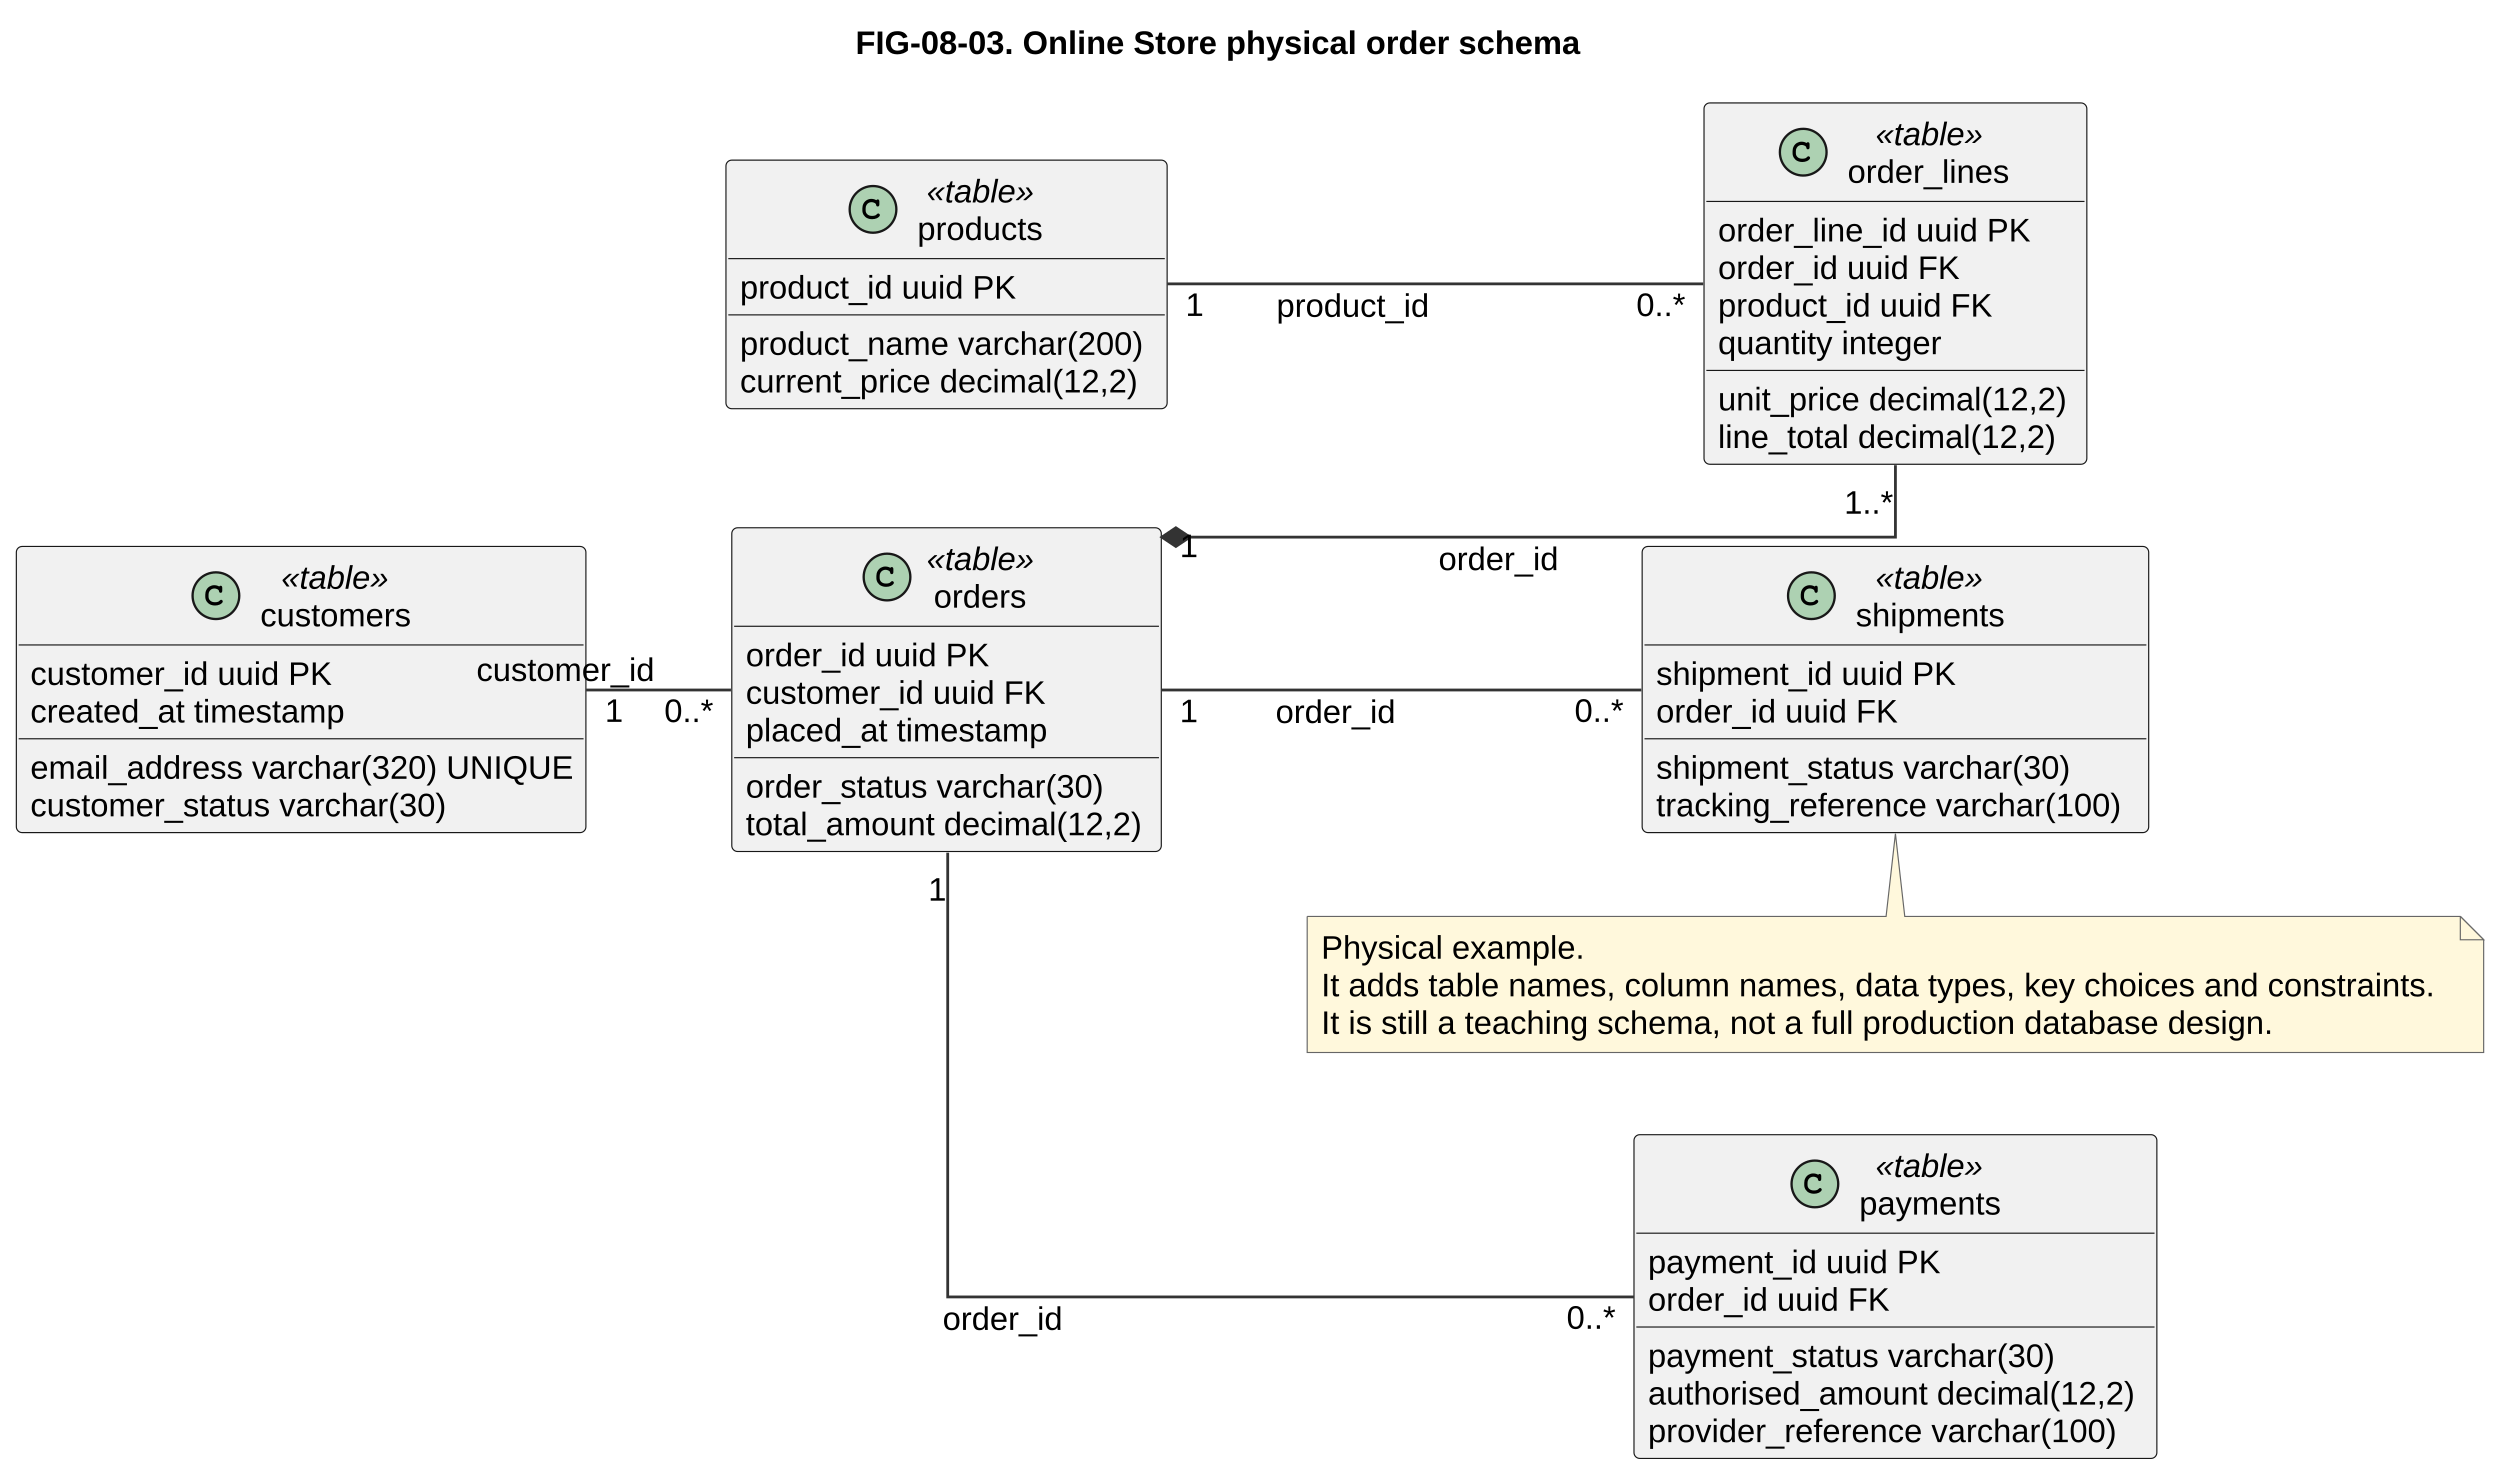
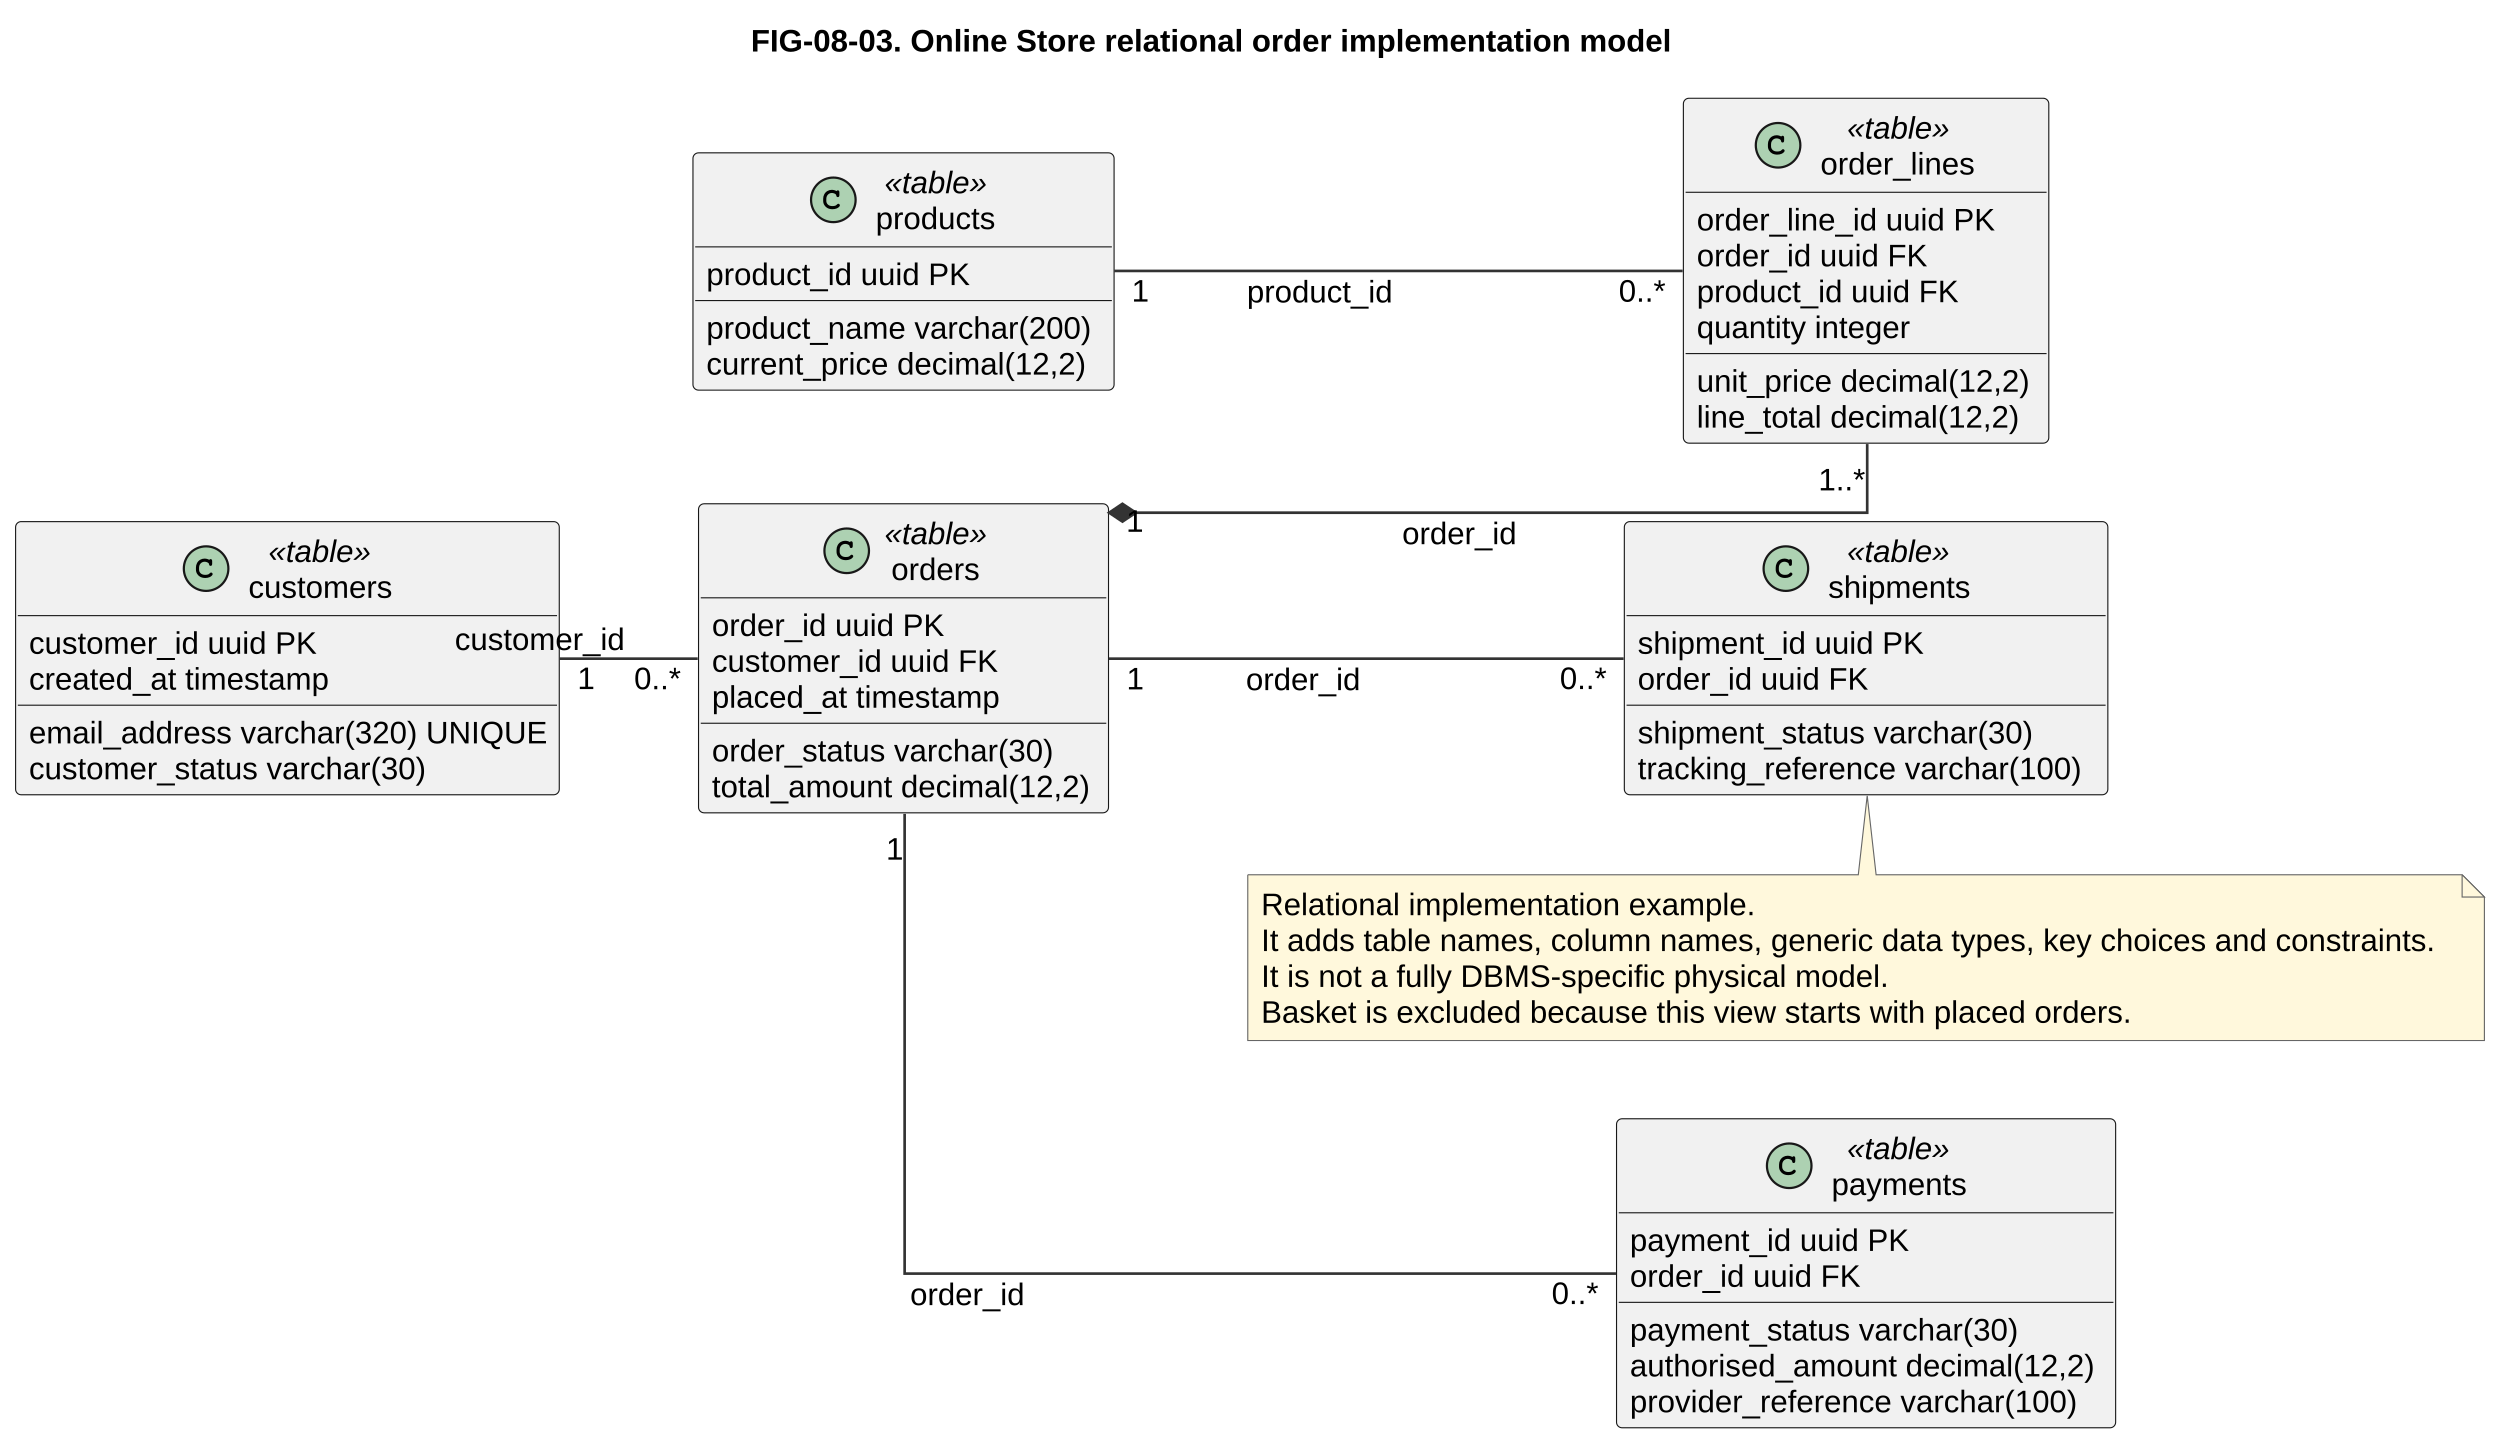
- <svg xmlns="http://www.w3.org/2000/svg" contentStyleType="text/css" height="631px" preserveAspectRatio="none" style="width:1071px;height:631px;background:#FFFFFF;" version="1.1" viewBox="0 0 1071 631" width="1071px" zoomAndPan="magnify">
+ <svg xmlns="http://www.w3.org/2000/svg" contentStyleType="text/css" height="647px" preserveAspectRatio="none" style="width:1122px;height:647px;background:#FFFFFF;" version="1.1" viewBox="0 0 1122 647" width="1122px" zoomAndPan="magnify">
  <defs />
  <g>
-     <text fill="#000000" font-family="Arial" font-size="14" font-weight="bold" lengthAdjust="spacing" textLength="324" x="366.5" y="23.132">FIG-08-03. Online Store physical order schema</text>
+     <text fill="#000000" font-family="Arial" font-size="14" font-weight="bold" lengthAdjust="spacing" textLength="434" x="337" y="23.132">FIG-08-03. Online Store relational order implementation model</text>
    <g id="elem_customers">
      <rect codeLine="9" fill="#F1F1F1" height="122.592" id="customers" rx="2.5" ry="2.5" style="stroke:#181818;stroke-width:0.5;" width="244" x="7" y="234.099" />
      <ellipse cx="92.5" cy="255.197" fill="#ADD1B2" rx="10" ry="10" style="stroke:#181818;stroke-width:1.0;" />
      <path d="M93.906,251.26 Q94.031,251.088 94.188,251.01 Q94.344,250.916 94.516,250.916 Q94.828,250.916 95.016,251.135 Q95.219,251.338 95.219,251.838 L95.219,253.025 Q95.219,253.541 95.016,253.76 Q94.828,253.963 94.516,253.963 Q94.234,253.963 94.062,253.807 Q93.891,253.65 93.812,253.228 Q93.766,252.932 93.625,252.775 Q93.344,252.463 92.828,252.291 Q92.328,252.103 91.828,252.103 Q91.203,252.103 90.672,252.385 Q90.141,252.65 89.734,253.275 Q89.344,253.885 89.344,254.728 L89.344,255.635 Q89.344,256.65 90.078,257.322 Q90.812,257.994 92.109,257.994 Q92.891,257.994 93.438,257.791 Q93.75,257.666 94.109,257.307 Q94.328,257.088 94.438,257.025 Q94.562,256.947 94.719,256.947 Q95,256.947 95.219,257.166 Q95.438,257.385 95.438,257.666 Q95.438,257.947 95.141,258.275 Q94.719,258.76 94.062,259.025 Q93.188,259.4 92.125,259.4 Q90.875,259.4 89.875,258.885 Q89.078,258.478 88.5,257.603 Q87.938,256.713 87.938,255.666 L87.938,254.713 Q87.938,253.619 88.438,252.682 Q88.953,251.728 89.859,251.213 Q90.766,250.697 91.766,250.697 Q92.375,250.697 92.906,250.838 Q93.438,250.978 93.906,251.26 Z " fill="#000000" />
      <text fill="#000000" font-family="Arial" font-size="14" font-style="italic" lengthAdjust="spacing" textLength="47" x="120.5" y="252.231">«table»</text>
      <text fill="#000000" font-family="Arial" font-size="14" lengthAdjust="spacing" textLength="65" x="111.5" y="268.329">customers</text>
      <line style="stroke:#181818;stroke-width:0.5;" x1="8" x2="250" y1="276.296" y2="276.296" />
      <text fill="#000000" font-family="Arial" font-size="14" lengthAdjust="spacing" textLength="130" x="13" y="293.428">customer_id uuid PK</text>
      <text fill="#000000" font-family="Arial" font-size="14" lengthAdjust="spacing" textLength="136" x="13" y="309.526">created_at timestamp</text>
      <line style="stroke:#181818;stroke-width:0.5;" x1="8" x2="250" y1="316.493" y2="316.493" />
      <text fill="#000000" font-family="Arial" font-size="14" lengthAdjust="spacing" textLength="232" x="13" y="333.625">email_address varchar(320) UNIQUE</text>
      <text fill="#000000" font-family="Arial" font-size="14" lengthAdjust="spacing" textLength="182" x="13" y="349.724">customer_status varchar(30)</text>
    </g>
    <g id="elem_orders">
      <rect codeLine="16" fill="#F1F1F1" height="138.69" id="orders" rx="2.5" ry="2.5" style="stroke:#181818;stroke-width:0.5;" width="184" x="313.5" y="226.099" />
      <ellipse cx="380" cy="247.197" fill="#ADD1B2" rx="10" ry="10" style="stroke:#181818;stroke-width:1.0;" />
      <path d="M381.406,243.26 Q381.531,243.088 381.688,243.01 Q381.844,242.916 382.016,242.916 Q382.328,242.916 382.516,243.135 Q382.719,243.338 382.719,243.838 L382.719,245.025 Q382.719,245.541 382.516,245.76 Q382.328,245.963 382.016,245.963 Q381.734,245.963 381.562,245.807 Q381.391,245.65 381.312,245.228 Q381.266,244.932 381.125,244.775 Q380.844,244.463 380.328,244.291 Q379.828,244.103 379.328,244.103 Q378.703,244.103 378.172,244.385 Q377.641,244.65 377.234,245.275 Q376.844,245.885 376.844,246.728 L376.844,247.635 Q376.844,248.65 377.578,249.322 Q378.312,249.994 379.609,249.994 Q380.391,249.994 380.938,249.791 Q381.25,249.666 381.609,249.307 Q381.828,249.088 381.938,249.025 Q382.062,248.947 382.219,248.947 Q382.5,248.947 382.719,249.166 Q382.938,249.385 382.938,249.666 Q382.938,249.947 382.641,250.275 Q382.219,250.76 381.562,251.025 Q380.688,251.4 379.625,251.4 Q378.375,251.4 377.375,250.885 Q376.578,250.478 376,249.603 Q375.438,248.713 375.438,247.666 L375.438,246.713 Q375.438,245.619 375.938,244.682 Q376.453,243.728 377.359,243.213 Q378.266,242.697 379.266,242.697 Q379.875,242.697 380.406,242.838 Q380.938,242.978 381.406,243.26 Z " fill="#000000" />
      <text fill="#000000" font-family="Arial" font-size="14" font-style="italic" lengthAdjust="spacing" textLength="47" x="397" y="244.231">«table»</text>
      <text fill="#000000" font-family="Arial" font-size="14" lengthAdjust="spacing" textLength="41" x="400" y="260.329">orders</text>
      <line style="stroke:#181818;stroke-width:0.5;" x1="314.5" x2="496.5" y1="268.296" y2="268.296" />
      <text fill="#000000" font-family="Arial" font-size="14" lengthAdjust="spacing" textLength="106" x="319.5" y="285.428">order_id uuid PK</text>
      <text fill="#000000" font-family="Arial" font-size="14" lengthAdjust="spacing" textLength="130" x="319.5" y="301.526">customer_id uuid FK</text>
      <text fill="#000000" font-family="Arial" font-size="14" lengthAdjust="spacing" textLength="130" x="319.5" y="317.625">placed_at timestamp</text>
      <line style="stroke:#181818;stroke-width:0.5;" x1="314.5" x2="496.5" y1="324.592" y2="324.592" />
      <text fill="#000000" font-family="Arial" font-size="14" lengthAdjust="spacing" textLength="158" x="319.5" y="341.724">order_status varchar(30)</text>
      <text fill="#000000" font-family="Arial" font-size="14" lengthAdjust="spacing" textLength="172" x="319.5" y="357.822">total_amount decimal(12,2)</text>
    </g>
    <g id="elem_order_lines">
-       <rect codeLine="24" fill="#F1F1F1" height="154.789" id="order_lines" rx="2.5" ry="2.5" style="stroke:#181818;stroke-width:0.5;" width="164" x="730" y="44.099" />
-       <ellipse cx="772.5" cy="65.197" fill="#ADD1B2" rx="10" ry="10" style="stroke:#181818;stroke-width:1.0;" />
-       <path d="M773.906,61.26 Q774.031,61.088 774.188,61.01 Q774.344,60.916 774.516,60.916 Q774.828,60.916 775.016,61.135 Q775.219,61.338 775.219,61.838 L775.219,63.025 Q775.219,63.541 775.016,63.76 Q774.828,63.963 774.516,63.963 Q774.234,63.963 774.062,63.807 Q773.891,63.65 773.812,63.228 Q773.766,62.932 773.625,62.775 Q773.344,62.463 772.828,62.291 Q772.328,62.103 771.828,62.103 Q771.203,62.103 770.672,62.385 Q770.141,62.65 769.734,63.275 Q769.344,63.885 769.344,64.728 L769.344,65.635 Q769.344,66.65 770.078,67.322 Q770.812,67.994 772.109,67.994 Q772.891,67.994 773.438,67.791 Q773.75,67.666 774.109,67.307 Q774.328,67.088 774.438,67.025 Q774.562,66.947 774.719,66.947 Q775,66.947 775.219,67.166 Q775.438,67.385 775.438,67.666 Q775.438,67.947 775.141,68.275 Q774.719,68.76 774.062,69.025 Q773.188,69.4 772.125,69.4 Q770.875,69.4 769.875,68.885 Q769.078,68.478 768.5,67.603 Q767.938,66.713 767.938,65.666 L767.938,64.713 Q767.938,63.619 768.438,62.682 Q768.953,61.728 769.859,61.213 Q770.766,60.697 771.766,60.697 Q772.375,60.697 772.906,60.838 Q773.438,60.978 773.906,61.26 Z " fill="#000000" />
-       <text fill="#000000" font-family="Arial" font-size="14" font-style="italic" lengthAdjust="spacing" textLength="47" x="803.5" y="62.23">«table»</text>
-       <text fill="#000000" font-family="Arial" font-size="14" lengthAdjust="spacing" textLength="71" x="791.5" y="78.329">order_lines</text>
-       <line style="stroke:#181818;stroke-width:0.5;" x1="731" x2="893" y1="86.296" y2="86.296" />
-       <text fill="#000000" font-family="Arial" font-size="14" lengthAdjust="spacing" textLength="136" x="736" y="103.428">order_line_id uuid PK</text>
-       <text fill="#000000" font-family="Arial" font-size="14" lengthAdjust="spacing" textLength="106" x="736" y="119.526">order_id uuid FK</text>
-       <text fill="#000000" font-family="Arial" font-size="14" lengthAdjust="spacing" textLength="120" x="736" y="135.625">product_id uuid FK</text>
-       <text fill="#000000" font-family="Arial" font-size="14" lengthAdjust="spacing" textLength="98" x="736" y="151.724">quantity integer</text>
-       <line style="stroke:#181818;stroke-width:0.5;" x1="731" x2="893" y1="158.69" y2="158.69" />
-       <text fill="#000000" font-family="Arial" font-size="14" lengthAdjust="spacing" textLength="152" x="736" y="175.822">unit_price decimal(12,2)</text>
-       <text fill="#000000" font-family="Arial" font-size="14" lengthAdjust="spacing" textLength="147" x="736" y="191.921">line_total decimal(12,2)</text>
+       <rect codeLine="24" fill="#F1F1F1" height="154.789" id="order_lines" rx="2.5" ry="2.5" style="stroke:#181818;stroke-width:0.5;" width="164" x="755.5" y="44.099" />
+       <ellipse cx="798" cy="65.197" fill="#ADD1B2" rx="10" ry="10" style="stroke:#181818;stroke-width:1.0;" />
+       <path d="M799.406,61.26 Q799.531,61.088 799.688,61.01 Q799.844,60.916 800.016,60.916 Q800.328,60.916 800.516,61.135 Q800.719,61.338 800.719,61.838 L800.719,63.025 Q800.719,63.541 800.516,63.76 Q800.328,63.963 800.016,63.963 Q799.734,63.963 799.562,63.807 Q799.391,63.65 799.312,63.228 Q799.266,62.932 799.125,62.775 Q798.844,62.463 798.328,62.291 Q797.828,62.103 797.328,62.103 Q796.703,62.103 796.172,62.385 Q795.641,62.65 795.234,63.275 Q794.844,63.885 794.844,64.728 L794.844,65.635 Q794.844,66.65 795.578,67.322 Q796.312,67.994 797.609,67.994 Q798.391,67.994 798.938,67.791 Q799.25,67.666 799.609,67.307 Q799.828,67.088 799.938,67.025 Q800.062,66.947 800.219,66.947 Q800.5,66.947 800.719,67.166 Q800.938,67.385 800.938,67.666 Q800.938,67.947 800.641,68.275 Q800.219,68.76 799.562,69.025 Q798.688,69.4 797.625,69.4 Q796.375,69.4 795.375,68.885 Q794.578,68.478 794,67.603 Q793.438,66.713 793.438,65.666 L793.438,64.713 Q793.438,63.619 793.938,62.682 Q794.453,61.728 795.359,61.213 Q796.266,60.697 797.266,60.697 Q797.875,60.697 798.406,60.838 Q798.938,60.978 799.406,61.26 Z " fill="#000000" />
+       <text fill="#000000" font-family="Arial" font-size="14" font-style="italic" lengthAdjust="spacing" textLength="47" x="829" y="62.23">«table»</text>
+       <text fill="#000000" font-family="Arial" font-size="14" lengthAdjust="spacing" textLength="71" x="817" y="78.329">order_lines</text>
+       <line style="stroke:#181818;stroke-width:0.5;" x1="756.5" x2="918.5" y1="86.296" y2="86.296" />
+       <text fill="#000000" font-family="Arial" font-size="14" lengthAdjust="spacing" textLength="136" x="761.5" y="103.428">order_line_id uuid PK</text>
+       <text fill="#000000" font-family="Arial" font-size="14" lengthAdjust="spacing" textLength="106" x="761.5" y="119.526">order_id uuid FK</text>
+       <text fill="#000000" font-family="Arial" font-size="14" lengthAdjust="spacing" textLength="120" x="761.5" y="135.625">product_id uuid FK</text>
+       <text fill="#000000" font-family="Arial" font-size="14" lengthAdjust="spacing" textLength="98" x="761.5" y="151.724">quantity integer</text>
+       <line style="stroke:#181818;stroke-width:0.5;" x1="756.5" x2="918.5" y1="158.69" y2="158.69" />
+       <text fill="#000000" font-family="Arial" font-size="14" lengthAdjust="spacing" textLength="152" x="761.5" y="175.822">unit_price decimal(12,2)</text>
+       <text fill="#000000" font-family="Arial" font-size="14" lengthAdjust="spacing" textLength="147" x="761.5" y="191.921">line_total decimal(12,2)</text>
    </g>
    <g id="elem_products">
      <rect codeLine="33" fill="#F1F1F1" height="106.493" id="products" rx="2.5" ry="2.5" style="stroke:#181818;stroke-width:0.5;" width="189" x="311" y="68.599" />
      <ellipse cx="374" cy="89.697" fill="#ADD1B2" rx="10" ry="10" style="stroke:#181818;stroke-width:1.0;" />
      <path d="M375.406,85.76 Q375.531,85.588 375.688,85.51 Q375.844,85.416 376.016,85.416 Q376.328,85.416 376.516,85.635 Q376.719,85.838 376.719,86.338 L376.719,87.525 Q376.719,88.041 376.516,88.26 Q376.328,88.463 376.016,88.463 Q375.734,88.463 375.562,88.307 Q375.391,88.15 375.312,87.728 Q375.266,87.432 375.125,87.275 Q374.844,86.963 374.328,86.791 Q373.828,86.603 373.328,86.603 Q372.703,86.603 372.172,86.885 Q371.641,87.15 371.234,87.775 Q370.844,88.385 370.844,89.228 L370.844,90.135 Q370.844,91.15 371.578,91.822 Q372.312,92.494 373.609,92.494 Q374.391,92.494 374.938,92.291 Q375.25,92.166 375.609,91.807 Q375.828,91.588 375.938,91.525 Q376.062,91.447 376.219,91.447 Q376.5,91.447 376.719,91.666 Q376.938,91.885 376.938,92.166 Q376.938,92.447 376.641,92.775 Q376.219,93.26 375.562,93.525 Q374.688,93.9 373.625,93.9 Q372.375,93.9 371.375,93.385 Q370.578,92.978 370,92.103 Q369.438,91.213 369.438,90.166 L369.438,89.213 Q369.438,88.119 369.938,87.182 Q370.453,86.228 371.359,85.713 Q372.266,85.197 373.266,85.197 Q373.875,85.197 374.406,85.338 Q374.938,85.478 375.406,85.76 Z " fill="#000000" />
      <text fill="#000000" font-family="Arial" font-size="14" font-style="italic" lengthAdjust="spacing" textLength="47" x="397" y="86.731">«table»</text>
      <text fill="#000000" font-family="Arial" font-size="14" lengthAdjust="spacing" textLength="55" x="393" y="102.829">products</text>
      <line style="stroke:#181818;stroke-width:0.5;" x1="312" x2="499" y1="110.796" y2="110.796" />
      <text fill="#000000" font-family="Arial" font-size="14" lengthAdjust="spacing" textLength="120" x="317" y="127.928">product_id uuid PK</text>
      <line style="stroke:#181818;stroke-width:0.5;" x1="312" x2="499" y1="134.894" y2="134.894" />
      <text fill="#000000" font-family="Arial" font-size="14" lengthAdjust="spacing" textLength="177" x="317" y="152.026">product_name varchar(200)</text>
      <text fill="#000000" font-family="Arial" font-size="14" lengthAdjust="spacing" textLength="174" x="317" y="168.125">current_price decimal(12,2)</text>
    </g>
    <g id="elem_payments">
-       <rect codeLine="39" fill="#F1F1F1" height="138.69" id="payments" rx="2.5" ry="2.5" style="stroke:#181818;stroke-width:0.5;" width="224" x="700" y="486.099" />
-       <ellipse cx="777.5" cy="507.197" fill="#ADD1B2" rx="10" ry="10" style="stroke:#181818;stroke-width:1.0;" />
-       <path d="M778.906,503.26 Q779.031,503.088 779.188,503.01 Q779.344,502.916 779.516,502.916 Q779.828,502.916 780.016,503.135 Q780.219,503.338 780.219,503.838 L780.219,505.025 Q780.219,505.541 780.016,505.76 Q779.828,505.963 779.516,505.963 Q779.234,505.963 779.062,505.807 Q778.891,505.65 778.812,505.228 Q778.766,504.932 778.625,504.775 Q778.344,504.463 777.828,504.291 Q777.328,504.103 776.828,504.103 Q776.203,504.103 775.672,504.385 Q775.141,504.65 774.734,505.275 Q774.344,505.885 774.344,506.728 L774.344,507.635 Q774.344,508.65 775.078,509.322 Q775.812,509.994 777.109,509.994 Q777.891,509.994 778.438,509.791 Q778.75,509.666 779.109,509.307 Q779.328,509.088 779.438,509.025 Q779.562,508.947 779.719,508.947 Q780,508.947 780.219,509.166 Q780.438,509.385 780.438,509.666 Q780.438,509.947 780.141,510.275 Q779.719,510.76 779.062,511.025 Q778.188,511.4 777.125,511.4 Q775.875,511.4 774.875,510.885 Q774.078,510.478 773.5,509.603 Q772.938,508.713 772.938,507.666 L772.938,506.713 Q772.938,505.619 773.438,504.682 Q773.953,503.728 774.859,503.213 Q775.766,502.697 776.766,502.697 Q777.375,502.697 777.906,502.838 Q778.438,502.978 778.906,503.26 Z " fill="#000000" />
-       <text fill="#000000" font-family="Arial" font-size="14" font-style="italic" lengthAdjust="spacing" textLength="47" x="803.5" y="504.231">«table»</text>
-       <text fill="#000000" font-family="Arial" font-size="14" lengthAdjust="spacing" textLength="61" x="796.5" y="520.329">payments</text>
-       <line style="stroke:#181818;stroke-width:0.5;" x1="701" x2="923" y1="528.296" y2="528.296" />
-       <text fill="#000000" font-family="Arial" font-size="14" lengthAdjust="spacing" textLength="126" x="706" y="545.428">payment_id uuid PK</text>
-       <text fill="#000000" font-family="Arial" font-size="14" lengthAdjust="spacing" textLength="106" x="706" y="561.526">order_id uuid FK</text>
-       <line style="stroke:#181818;stroke-width:0.5;" x1="701" x2="923" y1="568.493" y2="568.493" />
-       <text fill="#000000" font-family="Arial" font-size="14" lengthAdjust="spacing" textLength="178" x="706" y="585.625">payment_status varchar(30)</text>
-       <text fill="#000000" font-family="Arial" font-size="14" lengthAdjust="spacing" textLength="212" x="706" y="601.724">authorised_amount decimal(12,2)</text>
-       <text fill="#000000" font-family="Arial" font-size="14" lengthAdjust="spacing" textLength="207" x="706" y="617.822">provider_reference varchar(100)</text>
+       <rect codeLine="39" fill="#F1F1F1" height="138.69" id="payments" rx="2.5" ry="2.5" style="stroke:#181818;stroke-width:0.5;" width="224" x="725.5" y="502.099" />
+       <ellipse cx="803" cy="523.197" fill="#ADD1B2" rx="10" ry="10" style="stroke:#181818;stroke-width:1.0;" />
+       <path d="M804.406,519.26 Q804.531,519.088 804.688,519.01 Q804.844,518.916 805.016,518.916 Q805.328,518.916 805.516,519.135 Q805.719,519.338 805.719,519.838 L805.719,521.025 Q805.719,521.541 805.516,521.76 Q805.328,521.963 805.016,521.963 Q804.734,521.963 804.562,521.807 Q804.391,521.65 804.312,521.229 Q804.266,520.932 804.125,520.775 Q803.844,520.463 803.328,520.291 Q802.828,520.104 802.328,520.104 Q801.703,520.104 801.172,520.385 Q800.641,520.65 800.234,521.275 Q799.844,521.885 799.844,522.729 L799.844,523.635 Q799.844,524.65 800.578,525.322 Q801.312,525.994 802.609,525.994 Q803.391,525.994 803.938,525.791 Q804.25,525.666 804.609,525.307 Q804.828,525.088 804.938,525.025 Q805.062,524.947 805.219,524.947 Q805.5,524.947 805.719,525.166 Q805.938,525.385 805.938,525.666 Q805.938,525.947 805.641,526.275 Q805.219,526.76 804.562,527.025 Q803.688,527.4 802.625,527.4 Q801.375,527.4 800.375,526.885 Q799.578,526.479 799,525.604 Q798.438,524.713 798.438,523.666 L798.438,522.713 Q798.438,521.619 798.938,520.682 Q799.453,519.729 800.359,519.213 Q801.266,518.697 802.266,518.697 Q802.875,518.697 803.406,518.838 Q803.938,518.979 804.406,519.26 Z " fill="#000000" />
+       <text fill="#000000" font-family="Arial" font-size="14" font-style="italic" lengthAdjust="spacing" textLength="47" x="829" y="520.231">«table»</text>
+       <text fill="#000000" font-family="Arial" font-size="14" lengthAdjust="spacing" textLength="61" x="822" y="536.329">payments</text>
+       <line style="stroke:#181818;stroke-width:0.5;" x1="726.5" x2="948.5" y1="544.296" y2="544.296" />
+       <text fill="#000000" font-family="Arial" font-size="14" lengthAdjust="spacing" textLength="126" x="731.5" y="561.428">payment_id uuid PK</text>
+       <text fill="#000000" font-family="Arial" font-size="14" lengthAdjust="spacing" textLength="106" x="731.5" y="577.526">order_id uuid FK</text>
+       <line style="stroke:#181818;stroke-width:0.5;" x1="726.5" x2="948.5" y1="584.493" y2="584.493" />
+       <text fill="#000000" font-family="Arial" font-size="14" lengthAdjust="spacing" textLength="178" x="731.5" y="601.625">payment_status varchar(30)</text>
+       <text fill="#000000" font-family="Arial" font-size="14" lengthAdjust="spacing" textLength="212" x="731.5" y="617.724">authorised_amount decimal(12,2)</text>
+       <text fill="#000000" font-family="Arial" font-size="14" lengthAdjust="spacing" textLength="207" x="731.5" y="633.822">provider_reference varchar(100)</text>
    </g>
    <g id="elem_shipments">
-       <rect codeLine="47" fill="#F1F1F1" height="122.592" id="shipments" rx="2.5" ry="2.5" style="stroke:#181818;stroke-width:0.5;" width="217" x="703.5" y="234.099" />
-       <ellipse cx="776" cy="255.197" fill="#ADD1B2" rx="10" ry="10" style="stroke:#181818;stroke-width:1.0;" />
-       <path d="M777.406,251.26 Q777.531,251.088 777.688,251.01 Q777.844,250.916 778.016,250.916 Q778.328,250.916 778.516,251.135 Q778.719,251.338 778.719,251.838 L778.719,253.025 Q778.719,253.541 778.516,253.76 Q778.328,253.963 778.016,253.963 Q777.734,253.963 777.562,253.807 Q777.391,253.65 777.312,253.228 Q777.266,252.932 777.125,252.775 Q776.844,252.463 776.328,252.291 Q775.828,252.103 775.328,252.103 Q774.703,252.103 774.172,252.385 Q773.641,252.65 773.234,253.275 Q772.844,253.885 772.844,254.728 L772.844,255.635 Q772.844,256.65 773.578,257.322 Q774.312,257.994 775.609,257.994 Q776.391,257.994 776.938,257.791 Q777.25,257.666 777.609,257.307 Q777.828,257.088 777.938,257.025 Q778.062,256.947 778.219,256.947 Q778.5,256.947 778.719,257.166 Q778.938,257.385 778.938,257.666 Q778.938,257.947 778.641,258.275 Q778.219,258.76 777.562,259.025 Q776.688,259.4 775.625,259.4 Q774.375,259.4 773.375,258.885 Q772.578,258.478 772,257.603 Q771.438,256.713 771.438,255.666 L771.438,254.713 Q771.438,253.619 771.938,252.682 Q772.453,251.728 773.359,251.213 Q774.266,250.697 775.266,250.697 Q775.875,250.697 776.406,250.838 Q776.938,250.978 777.406,251.26 Z " fill="#000000" />
-       <text fill="#000000" font-family="Arial" font-size="14" font-style="italic" lengthAdjust="spacing" textLength="47" x="803.5" y="252.231">«table»</text>
-       <text fill="#000000" font-family="Arial" font-size="14" lengthAdjust="spacing" textLength="64" x="795" y="268.329">shipments</text>
-       <line style="stroke:#181818;stroke-width:0.5;" x1="704.5" x2="919.5" y1="276.296" y2="276.296" />
-       <text fill="#000000" font-family="Arial" font-size="14" lengthAdjust="spacing" textLength="129" x="709.5" y="293.428">shipment_id uuid PK</text>
-       <text fill="#000000" font-family="Arial" font-size="14" lengthAdjust="spacing" textLength="106" x="709.5" y="309.526">order_id uuid FK</text>
-       <line style="stroke:#181818;stroke-width:0.5;" x1="704.5" x2="919.5" y1="316.493" y2="316.493" />
-       <text fill="#000000" font-family="Arial" font-size="14" lengthAdjust="spacing" textLength="181" x="709.5" y="333.625">shipment_status varchar(30)</text>
-       <text fill="#000000" font-family="Arial" font-size="14" lengthAdjust="spacing" textLength="205" x="709.5" y="349.724">tracking_reference varchar(100)</text>
+       <rect codeLine="47" fill="#F1F1F1" height="122.592" id="shipments" rx="2.5" ry="2.5" style="stroke:#181818;stroke-width:0.5;" width="217" x="729" y="234.099" />
+       <ellipse cx="801.5" cy="255.197" fill="#ADD1B2" rx="10" ry="10" style="stroke:#181818;stroke-width:1.0;" />
+       <path d="M802.906,251.26 Q803.031,251.088 803.188,251.01 Q803.344,250.916 803.516,250.916 Q803.828,250.916 804.016,251.135 Q804.219,251.338 804.219,251.838 L804.219,253.025 Q804.219,253.541 804.016,253.76 Q803.828,253.963 803.516,253.963 Q803.234,253.963 803.062,253.807 Q802.891,253.65 802.812,253.228 Q802.766,252.932 802.625,252.775 Q802.344,252.463 801.828,252.291 Q801.328,252.103 800.828,252.103 Q800.203,252.103 799.672,252.385 Q799.141,252.65 798.734,253.275 Q798.344,253.885 798.344,254.728 L798.344,255.635 Q798.344,256.65 799.078,257.322 Q799.812,257.994 801.109,257.994 Q801.891,257.994 802.438,257.791 Q802.75,257.666 803.109,257.307 Q803.328,257.088 803.438,257.025 Q803.562,256.947 803.719,256.947 Q804,256.947 804.219,257.166 Q804.438,257.385 804.438,257.666 Q804.438,257.947 804.141,258.275 Q803.719,258.76 803.062,259.025 Q802.188,259.4 801.125,259.4 Q799.875,259.4 798.875,258.885 Q798.078,258.478 797.5,257.603 Q796.938,256.713 796.938,255.666 L796.938,254.713 Q796.938,253.619 797.438,252.682 Q797.953,251.728 798.859,251.213 Q799.766,250.697 800.766,250.697 Q801.375,250.697 801.906,250.838 Q802.438,250.978 802.906,251.26 Z " fill="#000000" />
+       <text fill="#000000" font-family="Arial" font-size="14" font-style="italic" lengthAdjust="spacing" textLength="47" x="829" y="252.231">«table»</text>
+       <text fill="#000000" font-family="Arial" font-size="14" lengthAdjust="spacing" textLength="64" x="820.5" y="268.329">shipments</text>
+       <line style="stroke:#181818;stroke-width:0.5;" x1="730" x2="945" y1="276.296" y2="276.296" />
+       <text fill="#000000" font-family="Arial" font-size="14" lengthAdjust="spacing" textLength="129" x="735" y="293.428">shipment_id uuid PK</text>
+       <text fill="#000000" font-family="Arial" font-size="14" lengthAdjust="spacing" textLength="106" x="735" y="309.526">order_id uuid FK</text>
+       <line style="stroke:#181818;stroke-width:0.5;" x1="730" x2="945" y1="316.493" y2="316.493" />
+       <text fill="#000000" font-family="Arial" font-size="14" lengthAdjust="spacing" textLength="181" x="735" y="333.625">shipment_status varchar(30)</text>
+       <text fill="#000000" font-family="Arial" font-size="14" lengthAdjust="spacing" textLength="205" x="735" y="349.724">tracking_reference varchar(100)</text>
    </g>
    <g id="elem_GMN13">
-       <path d="M560,392.599 L560,450.894 A0,0 0 0 0 560,450.894 L1064,450.894 A0,0 0 0 0 1064,450.894 L1064,402.599 L1054,392.599 L816,392.599 L812,357.119 L808,392.599 L560,392.599 A0,0 0 0 0 560,392.599 " fill="#FFF8DC" style="stroke:#666666;stroke-width:0.5;" />
-       <path d="M1054,392.599 L1054,402.599 L1064,402.599 L1054,392.599 " fill="#FFF8DC" style="stroke:#666666;stroke-width:0.5;" />
-       <text fill="#000000" font-family="Arial" font-size="14" lengthAdjust="spacing" textLength="112" x="566" y="410.731">Physical example.</text>
-       <text fill="#000000" font-family="Arial" font-size="14" lengthAdjust="spacing" textLength="483" x="566" y="426.829">It adds table names, column names, data types, key choices and constraints.</text>
-       <text fill="#000000" font-family="Arial" font-size="14" lengthAdjust="spacing" textLength="414" x="566" y="442.928">It is still a teaching schema, not a full production database design.</text>
+       <path d="M560,392.599 L560,466.993 A0,0 0 0 0 560,466.993 L1115,466.993 A0,0 0 0 0 1115,466.993 L1115,402.599 L1105,392.599 L842,392.599 L838,357.109 L834,392.599 L560,392.599 A0,0 0 0 0 560,392.599 " fill="#FFF8DC" style="stroke:#666666;stroke-width:0.5;" />
+       <path d="M1105,392.599 L1105,402.599 L1115,402.599 L1105,392.599 " fill="#FFF8DC" style="stroke:#666666;stroke-width:0.5;" />
+       <text fill="#000000" font-family="Arial" font-size="14" lengthAdjust="spacing" textLength="222" x="566" y="410.731">Relational implementation example.</text>
+       <text fill="#000000" font-family="Arial" font-size="14" lengthAdjust="spacing" textLength="534" x="566" y="426.829">It adds table names, column names, generic data types, key choices and constraints.</text>
+       <text fill="#000000" font-family="Arial" font-size="14" lengthAdjust="spacing" textLength="282" x="566" y="442.928">It is not a fully DBMS-specific physical model.</text>
+       <text fill="#000000" font-family="Arial" font-size="14" lengthAdjust="spacing" textLength="394" x="566" y="459.026">Basket is excluded because this view starts with placed orders.</text>
    </g>
    <g id="link_customers_orders">
      <path codeLine="54" d="M251.08,295.599 C271.91,295.599 293.24,295.599 313.14,295.599 " fill="none" id="customers-orders" style="stroke:#333333;stroke-width:1.2;" />
      <text fill="#000000" font-family="Arial" font-size="14" lengthAdjust="spacing" textLength="77" x="204.11" y="291.731">customer_id</text>
      <text fill="#000000" font-family="Arial" font-size="14" lengthAdjust="spacing" textLength="8" x="259.157" y="309.259">1</text>
      <text fill="#000000" font-family="Arial" font-size="14" lengthAdjust="spacing" textLength="21" x="284.586" y="309.333">0..*</text>
    </g>
    <g id="link_orders_order_lines">
-       <path codeLine="55" d="M509.74,230.099 C629.68,230.099 812,230.099 812,230.099 C812,230.099 812,216.689 812,199.299 " fill="none" id="orders-backto-order_lines" style="stroke:#333333;stroke-width:1.2;" />
-       <polygon fill="#333333" points="497.74,230.099,503.74,234.099,509.74,230.099,503.74,226.099,497.74,230.099" style="stroke:#333333;stroke-width:1.2;" />
-       <text fill="#000000" font-family="Arial" font-size="14" lengthAdjust="spacing" textLength="53" x="616.27" y="244.231">order_id</text>
-       <text fill="#000000" font-family="Arial" font-size="14" lengthAdjust="spacing" textLength="8" x="505.409" y="238.665">1</text>
-       <text fill="#000000" font-family="Arial" font-size="14" lengthAdjust="spacing" textLength="21" x="790.065" y="220.077">1..*</text>
+       <path codeLine="55" d="M509.75,230.099 C636.77,230.099 838,230.099 838,230.099 C838,230.099 838,216.689 838,199.299 " fill="none" id="orders-backto-order_lines" style="stroke:#333333;stroke-width:1.2;" />
+       <polygon fill="#333333" points="497.75,230.099,503.75,234.099,509.75,230.099,503.75,226.099,497.75,230.099" style="stroke:#333333;stroke-width:1.2;" />
+       <text fill="#000000" font-family="Arial" font-size="14" lengthAdjust="spacing" textLength="53" x="629.28" y="244.231">order_id</text>
+       <text fill="#000000" font-family="Arial" font-size="14" lengthAdjust="spacing" textLength="8" x="505.42" y="238.665">1</text>
+       <text fill="#000000" font-family="Arial" font-size="14" lengthAdjust="spacing" textLength="21" x="816.109" y="220.077">1..*</text>
    </g>
    <g id="link_products_order_lines">
-       <path codeLine="56" d="M500.04,121.599 C569.59,121.599 663.2,121.599 729.69,121.599 " fill="none" id="products-order_lines" style="stroke:#333333;stroke-width:1.2;" />
-       <text fill="#000000" font-family="Arial" font-size="14" lengthAdjust="spacing" textLength="67" x="546.86" y="135.731">product_id</text>
+       <path codeLine="56" d="M500.04,121.599 C576.27,121.599 682.41,121.599 755.19,121.599 " fill="none" id="products-order_lines" style="stroke:#333333;stroke-width:1.2;" />
+       <text fill="#000000" font-family="Arial" font-size="14" lengthAdjust="spacing" textLength="67" x="559.61" y="135.731">product_id</text>
      <text fill="#000000" font-family="Arial" font-size="14" lengthAdjust="spacing" textLength="8" x="507.892" y="135.352">1</text>
-       <text fill="#000000" font-family="Arial" font-size="14" lengthAdjust="spacing" textLength="21" x="701.004" y="135.406">0..*</text>
+       <text fill="#000000" font-family="Arial" font-size="14" lengthAdjust="spacing" textLength="21" x="726.504" y="135.406">0..*</text>
    </g>
    <g id="link_orders_payments">
-       <path codeLine="57" d="M406,365.279 C406,442.289 406,555.599 406,555.599 C406,555.599 579.81,555.599 699.98,555.599 " fill="none" id="orders-payments" style="stroke:#333333;stroke-width:1.2;" />
-       <text fill="#000000" font-family="Arial" font-size="14" lengthAdjust="spacing" textLength="53" x="403.83" y="569.731">order_id</text>
-       <text fill="#000000" font-family="Arial" font-size="14" lengthAdjust="spacing" textLength="8" x="397.666" y="385.834">1</text>
-       <text fill="#000000" font-family="Arial" font-size="14" lengthAdjust="spacing" textLength="21" x="671.131" y="569.256">0..*</text>
+       <path codeLine="57" d="M406,365.249 C406,447.009 406,571.599 406,571.599 C406,571.599 597.4,571.599 725.25,571.599 " fill="none" id="orders-payments" style="stroke:#333333;stroke-width:1.2;" />
+       <text fill="#000000" font-family="Arial" font-size="14" lengthAdjust="spacing" textLength="53" x="408.45" y="585.731">order_id</text>
+       <text fill="#000000" font-family="Arial" font-size="14" lengthAdjust="spacing" textLength="8" x="397.666" y="385.801">1</text>
+       <text fill="#000000" font-family="Arial" font-size="14" lengthAdjust="spacing" textLength="21" x="696.386" y="585.256">0..*</text>
    </g>
    <g id="link_orders_shipments">
-       <path codeLine="58" d="M497.74,295.599 C558.76,295.599 639.04,295.599 703.18,295.599 " fill="none" id="orders-shipments" style="stroke:#333333;stroke-width:1.2;" />
-       <text fill="#000000" font-family="Arial" font-size="14" lengthAdjust="spacing" textLength="53" x="546.46" y="309.731">order_id</text>
-       <text fill="#000000" font-family="Arial" font-size="14" lengthAdjust="spacing" textLength="8" x="505.409" y="309.384">1</text>
-       <text fill="#000000" font-family="Arial" font-size="14" lengthAdjust="spacing" textLength="21" x="674.536" y="309.259">0..*</text>
+       <path codeLine="58" d="M497.64,295.599 C565.29,295.599 657.42,295.599 728.7,295.599 " fill="none" id="orders-shipments" style="stroke:#333333;stroke-width:1.2;" />
+       <text fill="#000000" font-family="Arial" font-size="14" lengthAdjust="spacing" textLength="53" x="559.17" y="309.731">order_id</text>
+       <text fill="#000000" font-family="Arial" font-size="14" lengthAdjust="spacing" textLength="8" x="505.602" y="309.41">1</text>
+       <text fill="#000000" font-family="Arial" font-size="14" lengthAdjust="spacing" textLength="21" x="700.057" y="309.259">0..*</text>
    </g>
  </g>
</svg>
